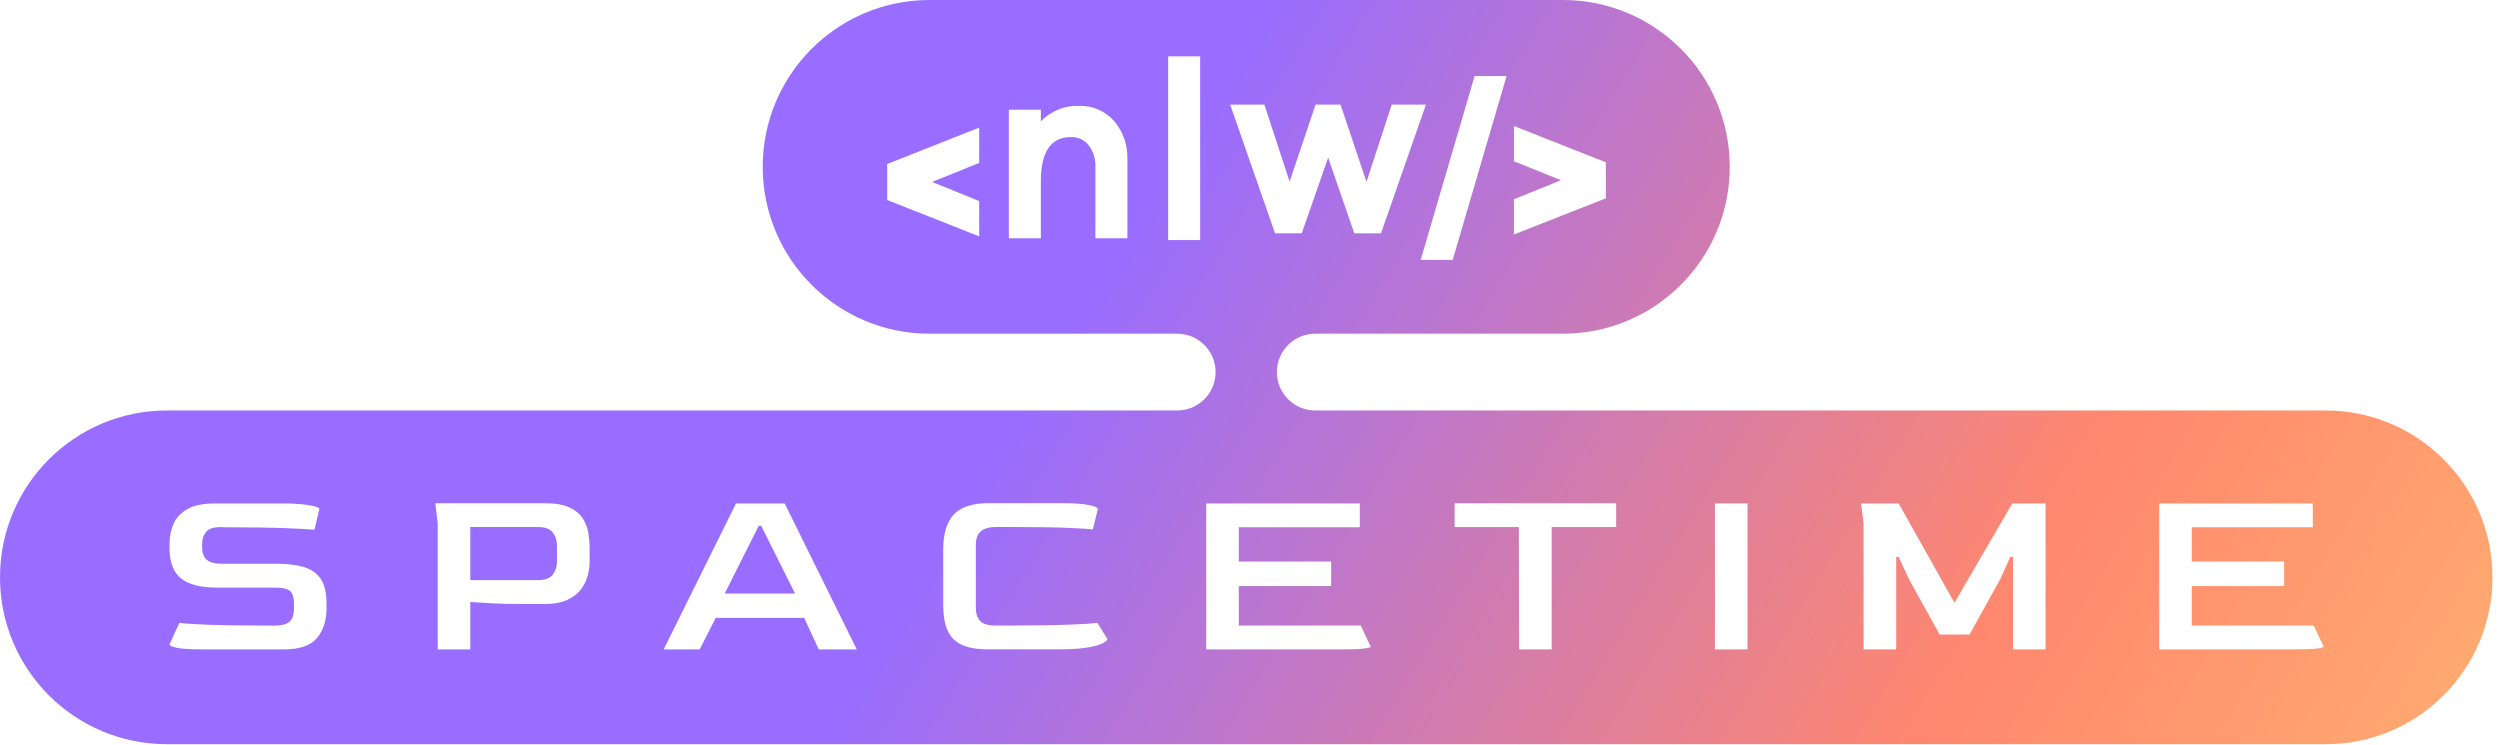
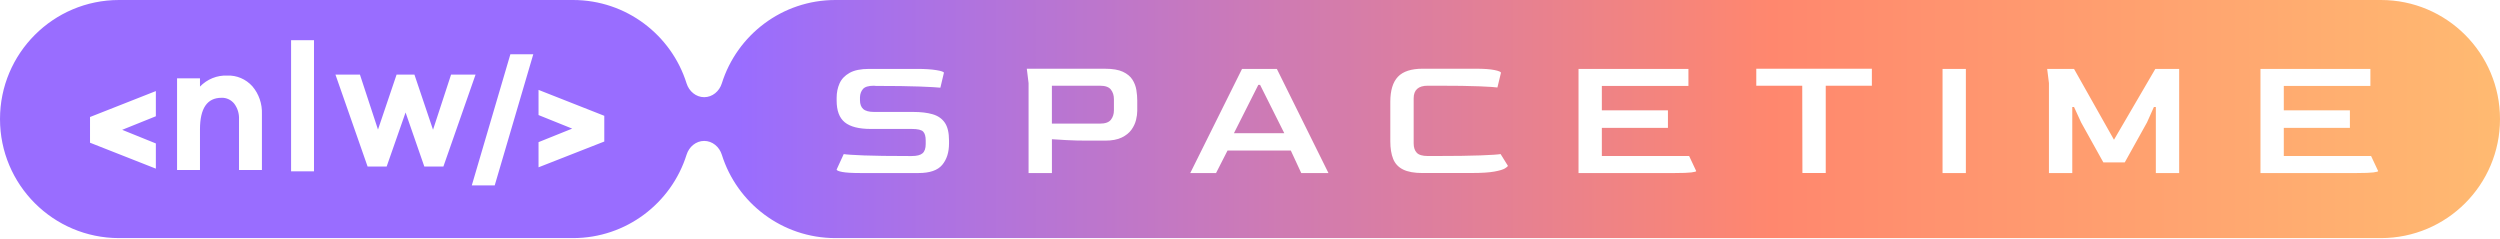
- <svg xmlns="http://www.w3.org/2000/svg" width="215" height="64" viewBox="0 0 215 64" fill="none">
-   <path fill-rule="evenodd" clip-rule="evenodd" d="M65.594 14.349C65.594 6.424 72.018 0 79.943 0H134.409C142.334 0 148.758 6.424 148.758 14.349C148.758 22.273 142.334 28.698 134.409 28.698H113.114C111.29 28.698 109.812 30.176 109.812 32C109.812 33.824 111.29 35.302 113.114 35.302H200.004C207.929 35.302 214.353 41.727 214.353 49.651C214.353 57.576 207.929 64 200.004 64H14.349C6.424 64 0 57.576 0 49.651C0 41.727 6.424 35.302 14.349 35.302H101.238C103.062 35.302 104.541 33.824 104.541 32C104.541 30.176 103.062 28.698 101.238 28.698H79.943C72.018 28.698 65.594 22.273 65.594 14.349ZM85.002 55.847C83.996 55.847 83.21 55.706 82.645 55.42C82.077 55.135 81.681 54.709 81.455 54.138C81.229 53.569 81.116 52.866 81.116 52.025V47.266C81.116 45.9 81.42 44.893 82.03 44.246C82.638 43.599 83.629 43.274 85.004 43.274H91.395C92.373 43.274 93.118 43.327 93.636 43.435C94.152 43.541 94.412 43.652 94.412 43.765L93.988 45.536C93.748 45.494 93.035 45.448 91.853 45.396C90.671 45.347 88.955 45.322 86.704 45.322H85.621C84.488 45.322 83.922 45.828 83.922 46.838V52.281C83.922 52.765 84.046 53.138 84.293 53.401C84.541 53.665 84.984 53.796 85.621 53.796H86.492C88.842 53.796 90.666 53.771 91.961 53.721C93.256 53.672 94.06 53.619 94.371 53.561L95.243 54.969C95.243 55.04 95.126 55.148 94.893 55.289C94.659 55.432 94.23 55.559 93.608 55.672C92.984 55.785 92.086 55.844 90.911 55.844H85.007L85.002 55.847ZM37.643 55.847V45.006L37.431 43.278H46.839C47.746 43.278 48.456 43.4 48.974 43.64C49.49 43.882 49.873 44.198 50.121 44.589C50.368 44.981 50.527 45.396 50.598 45.838C50.669 46.28 50.704 46.699 50.704 47.098V48.358C50.704 48.685 50.654 49.053 50.556 49.457C50.456 49.862 50.273 50.254 50.004 50.631C49.736 51.007 49.345 51.322 48.836 51.569C48.327 51.818 47.661 51.942 46.839 51.942H44.673C43.78 51.942 42.948 51.921 42.178 51.878C41.405 51.836 40.829 51.8 40.447 51.772V55.849H37.645L37.643 55.847ZM40.446 49.892H46.222C46.86 49.892 47.299 49.735 47.539 49.422C47.779 49.109 47.899 48.733 47.899 48.291V46.946C47.899 46.49 47.779 46.107 47.539 45.794C47.299 45.481 46.866 45.324 46.244 45.324H40.446V49.892ZM17.381 55.847C16.418 55.847 15.711 55.805 15.257 55.72C14.805 55.635 14.577 55.534 14.577 55.421L15.427 53.564C15.752 53.62 16.563 53.673 17.858 53.725C19.154 53.774 20.935 53.799 23.2 53.799H23.603C24.211 53.799 24.644 53.689 24.898 53.468C25.153 53.248 25.28 52.875 25.28 52.348V51.92C25.28 51.422 25.178 51.067 24.973 50.853C24.768 50.639 24.31 50.533 23.603 50.533H18.676C17.247 50.533 16.206 50.267 15.554 49.733C14.902 49.199 14.577 48.328 14.577 47.117V46.776C14.577 46.151 14.693 45.575 14.927 45.048C15.16 44.522 15.559 44.099 16.126 43.778C16.692 43.458 17.471 43.297 18.463 43.297H24.239C25.202 43.297 25.98 43.346 26.576 43.447C27.171 43.546 27.468 43.654 27.468 43.767L27.044 45.561C26.676 45.518 25.84 45.472 24.538 45.421C23.236 45.371 21.486 45.347 19.291 45.347L19.058 45.325C18.406 45.325 17.968 45.458 17.742 45.72C17.515 45.983 17.393 46.313 17.381 46.713V47.075C17.381 47.545 17.512 47.897 17.773 48.132C18.035 48.367 18.471 48.483 19.079 48.483H23.794C24.701 48.483 25.473 48.575 26.109 48.761C26.747 48.946 27.235 49.284 27.574 49.775C27.913 50.267 28.083 50.989 28.083 51.942V52.283C28.083 53.35 27.811 54.211 27.265 54.865C26.719 55.518 25.775 55.847 24.43 55.847H17.381ZM63.297 43.297L57.075 55.847H60.174L61.554 53.136H69.158L70.411 55.847H73.682L67.481 43.297H63.297ZM68.374 51.046H62.323L65.253 45.219H65.465L68.374 51.046ZM103.734 43.297V55.847H115.33C116.265 55.847 116.924 55.822 117.306 55.773C117.687 55.722 117.878 55.669 117.878 55.612L117.028 53.797H106.537V50.404H114.48V48.291H106.537V45.345H116.943V43.297H103.734ZM130.642 55.847L130.621 45.326H125.099V43.278H138.989V45.326H133.445V55.847H130.642ZM147.483 43.297V55.847H150.286V43.297H147.483ZM160.268 55.847V45.006L160.056 43.299H163.285L168.084 51.836L173.054 43.299H175.92V55.849H173.117V47.888H172.884L172.055 49.745L169.38 54.57H166.81L164.135 49.745L163.285 47.888H163.073V55.849H160.27L160.268 55.847ZM185.69 43.297V55.847H197.286C198.221 55.847 198.88 55.822 199.262 55.773C199.643 55.722 199.834 55.669 199.834 55.612L198.984 53.797H188.493V50.404H196.436V48.291H188.493V45.345H198.899V43.297H185.69ZM84.209 10.977V14.012V14.013L80.163 15.647L84.209 17.289V20.327L76.315 17.209H76.299V14.097H76.315L84.209 10.977ZM130.199 20.166V17.133L134.243 15.501L130.199 13.868V10.834L138.082 13.95H138.102V17.066H138.082L130.199 20.166ZM126.814 6.544L122.178 22.351H124.931L129.567 6.544H126.814ZM96.957 13.759C97.005 12.523 96.593 11.318 95.81 10.404H95.811C95.424 9.972 94.953 9.633 94.432 9.41C93.91 9.187 93.352 9.086 92.79 9.11C92.187 9.082 91.586 9.187 91.022 9.415C90.459 9.643 89.944 9.991 89.512 10.438V9.439H86.759V20.492H89.512V15.597C89.512 13.057 90.374 11.788 92.097 11.788C92.386 11.775 92.674 11.832 92.939 11.954C93.203 12.077 93.44 12.262 93.629 12.495C94.031 13.028 94.236 13.697 94.204 14.378V20.492H96.957V13.759ZM100.46 4.842V20.648H103.213V4.842H100.46ZM116.472 20.069H118.767L122.629 8.996H119.687L117.519 15.639L115.286 8.996H113.139L110.906 15.618L108.737 8.996H105.795L109.654 20.069H111.948L114.221 13.557L116.472 20.069Z" fill="url(#paint0_linear_206_177)" />
+ <svg xmlns="http://www.w3.org/2000/svg" width="210" height="20" viewBox="0 0 210 20" fill="none">
+   <path fill-rule="evenodd" clip-rule="evenodd" d="M0 10C0 4.477 4.477 0 10 0H48.129C52.609 0 56.401 2.946 57.673 7.007C57.88 7.666 58.461 8.163 59.152 8.163C59.843 8.163 60.425 7.666 60.632 7.007C61.904 2.946 65.696 0 70.176 0H200C205.523 0 210 4.477 210 10C210 15.523 205.523 20 200.001 20H70.176C65.696 20 61.904 17.054 60.632 12.993C60.425 12.334 59.843 11.837 59.152 11.837C58.461 11.837 57.88 12.334 57.673 12.993C56.401 17.054 52.609 20 48.129 20H10C4.477 20 0 15.523 0 10ZM119.503 14.535C118.8 14.535 118.25 14.436 117.855 14.237C117.458 14.038 117.182 13.742 117.024 13.344C116.866 12.947 116.786 12.457 116.786 11.871V8.554C116.786 7.602 116.999 6.9 117.425 6.449C117.85 5.999 118.543 5.772 119.504 5.772H123.971C124.654 5.772 125.176 5.809 125.538 5.884C125.898 5.958 126.08 6.036 126.08 6.115L125.783 7.349C125.615 7.319 125.118 7.287 124.291 7.251C123.465 7.217 122.266 7.199 120.692 7.199H119.935C119.143 7.199 118.748 7.552 118.748 8.256V12.049C118.748 12.387 118.834 12.647 119.007 12.83C119.18 13.014 119.49 13.105 119.935 13.105H120.544C122.187 13.105 123.461 13.088 124.367 13.053C125.272 13.019 125.834 12.982 126.051 12.941L126.66 13.922C126.66 13.972 126.579 14.047 126.416 14.146C126.253 14.245 125.953 14.334 125.518 14.413C125.082 14.492 124.454 14.532 123.633 14.532H119.506L119.503 14.535ZM86.4 14.534V6.979L86.252 5.774H92.828C93.462 5.774 93.958 5.859 94.32 6.027C94.681 6.196 94.949 6.416 95.122 6.688C95.295 6.962 95.406 7.251 95.455 7.559C95.505 7.867 95.529 8.159 95.529 8.437V9.315C95.529 9.543 95.495 9.799 95.426 10.081C95.356 10.363 95.228 10.637 95.04 10.899C94.853 11.161 94.58 11.38 94.224 11.553C93.868 11.726 93.403 11.813 92.828 11.813H91.314C90.69 11.813 90.108 11.798 89.57 11.768C89.03 11.739 88.627 11.714 88.361 11.694V14.536H86.402L86.4 14.534ZM88.359 10.384H92.397C92.843 10.384 93.149 10.274 93.317 10.056C93.485 9.839 93.569 9.576 93.569 9.268V8.331C93.569 8.013 93.485 7.746 93.317 7.528C93.149 7.31 92.847 7.201 92.412 7.201H88.359V10.384ZM72.238 14.535C71.565 14.535 71.071 14.505 70.753 14.446C70.437 14.387 70.278 14.317 70.278 14.238L70.872 12.943C71.099 12.983 71.666 13.02 72.572 13.056C73.477 13.09 74.722 13.107 76.305 13.107H76.587C77.012 13.107 77.314 13.031 77.492 12.877C77.67 12.723 77.759 12.463 77.759 12.096V11.798C77.759 11.451 77.688 11.203 77.544 11.054C77.401 10.905 77.081 10.831 76.587 10.831H73.143C72.144 10.831 71.417 10.645 70.961 10.273C70.505 9.902 70.278 9.294 70.278 8.451V8.213C70.278 7.777 70.359 7.376 70.522 7.009C70.685 6.642 70.965 6.347 71.361 6.123C71.756 5.9 72.301 5.788 72.994 5.788H77.032C77.705 5.788 78.248 5.823 78.665 5.893C79.081 5.962 79.288 6.037 79.288 6.116L78.992 7.366C78.735 7.336 78.151 7.304 77.24 7.268C76.33 7.234 75.107 7.217 73.573 7.217L73.41 7.202C72.954 7.202 72.648 7.294 72.49 7.477C72.332 7.66 72.247 7.89 72.238 8.169V8.421C72.238 8.749 72.329 8.994 72.512 9.158C72.695 9.321 73 9.403 73.425 9.403H76.72C77.354 9.403 77.894 9.467 78.338 9.596C78.784 9.725 79.125 9.961 79.362 10.303C79.6 10.645 79.718 11.149 79.718 11.813V12.051C79.718 12.794 79.528 13.394 79.146 13.85C78.765 14.306 78.105 14.535 77.165 14.535H72.238ZM104.331 5.788L99.982 14.535H102.149L103.113 12.645H108.428L109.304 14.535H111.59L107.256 5.788H104.331ZM107.88 11.188H103.651L105.699 7.128H105.847L107.88 11.188ZM132.596 5.788V14.535H140.701C141.354 14.535 141.815 14.517 142.082 14.483C142.348 14.447 142.482 14.41 142.482 14.371L141.888 13.106H134.555V10.742H140.107V9.269H134.555V7.216H141.828V5.788H132.596ZM151.403 14.534L151.388 7.202H147.528V5.774H157.237V7.202H153.362V14.534H151.403ZM163.174 5.788V14.535H165.133V5.788H163.174ZM172.111 14.535V6.979L171.962 5.789H174.219L177.574 11.739L181.047 5.789H183.05V14.536H181.091V8.988H180.928L180.349 10.282L178.479 13.644H176.683L174.813 10.282L174.219 8.988H174.071V14.536H172.112L172.111 14.535ZM189.88 5.788V14.535H197.985C198.638 14.535 199.099 14.517 199.366 14.483C199.633 14.447 199.766 14.41 199.766 14.371L199.172 13.106H191.839V10.742H197.391V9.269H191.839V7.216H199.113V5.788H189.88ZM13.092 7.65V9.765V9.766L10.263 10.905L13.092 12.049V14.166L7.574 11.993H7.562V9.824H7.574L13.092 7.65ZM45.237 14.054V11.94L48.063 10.803L45.237 9.665V7.55L50.747 9.722H50.76V11.893H50.747L45.237 14.054ZM42.871 4.561L39.63 15.576H41.555L44.795 4.561H42.871ZM22.001 9.589C22.035 8.727 21.747 7.887 21.2 7.25H21.201C20.93 6.949 20.601 6.713 20.236 6.558C19.872 6.402 19.482 6.332 19.089 6.349C18.667 6.33 18.247 6.402 17.853 6.561C17.459 6.72 17.099 6.963 16.798 7.274V6.578H14.873V14.281H16.798V10.87C16.798 9.1 17.4 8.215 18.605 8.215C18.806 8.206 19.008 8.246 19.193 8.331C19.378 8.416 19.543 8.546 19.675 8.708C19.956 9.079 20.1 9.546 20.077 10.02V14.281H22.001V9.589ZM24.451 3.374V14.39H26.375V3.374H24.451ZM35.642 13.986H37.246L39.946 6.269H37.889L36.374 10.899L34.813 6.269H33.312L31.751 10.884L30.235 6.269H28.179L30.877 13.986H32.48L34.068 9.448L35.642 13.986Z" fill="url(#paint0_linear_206_329)" />
  <defs>
-     <linearGradient id="paint0_linear_206_177" x1="49.651" y1="-7.174" x2="235.046" y2="105.566" gradientUnits="userSpaceOnUse">
+     <linearGradient id="paint0_linear_206_329" x1="3.48" y1="-6.653" x2="236.326" y2="-6.653" gradientUnits="userSpaceOnUse">
      <stop offset="0.251" stop-color="#996DFF" />
      <stop offset="0.624" stop-color="#FF876E" />
      <stop offset="1" stop-color="#FFD072" />
    </linearGradient>
  </defs>
</svg>
